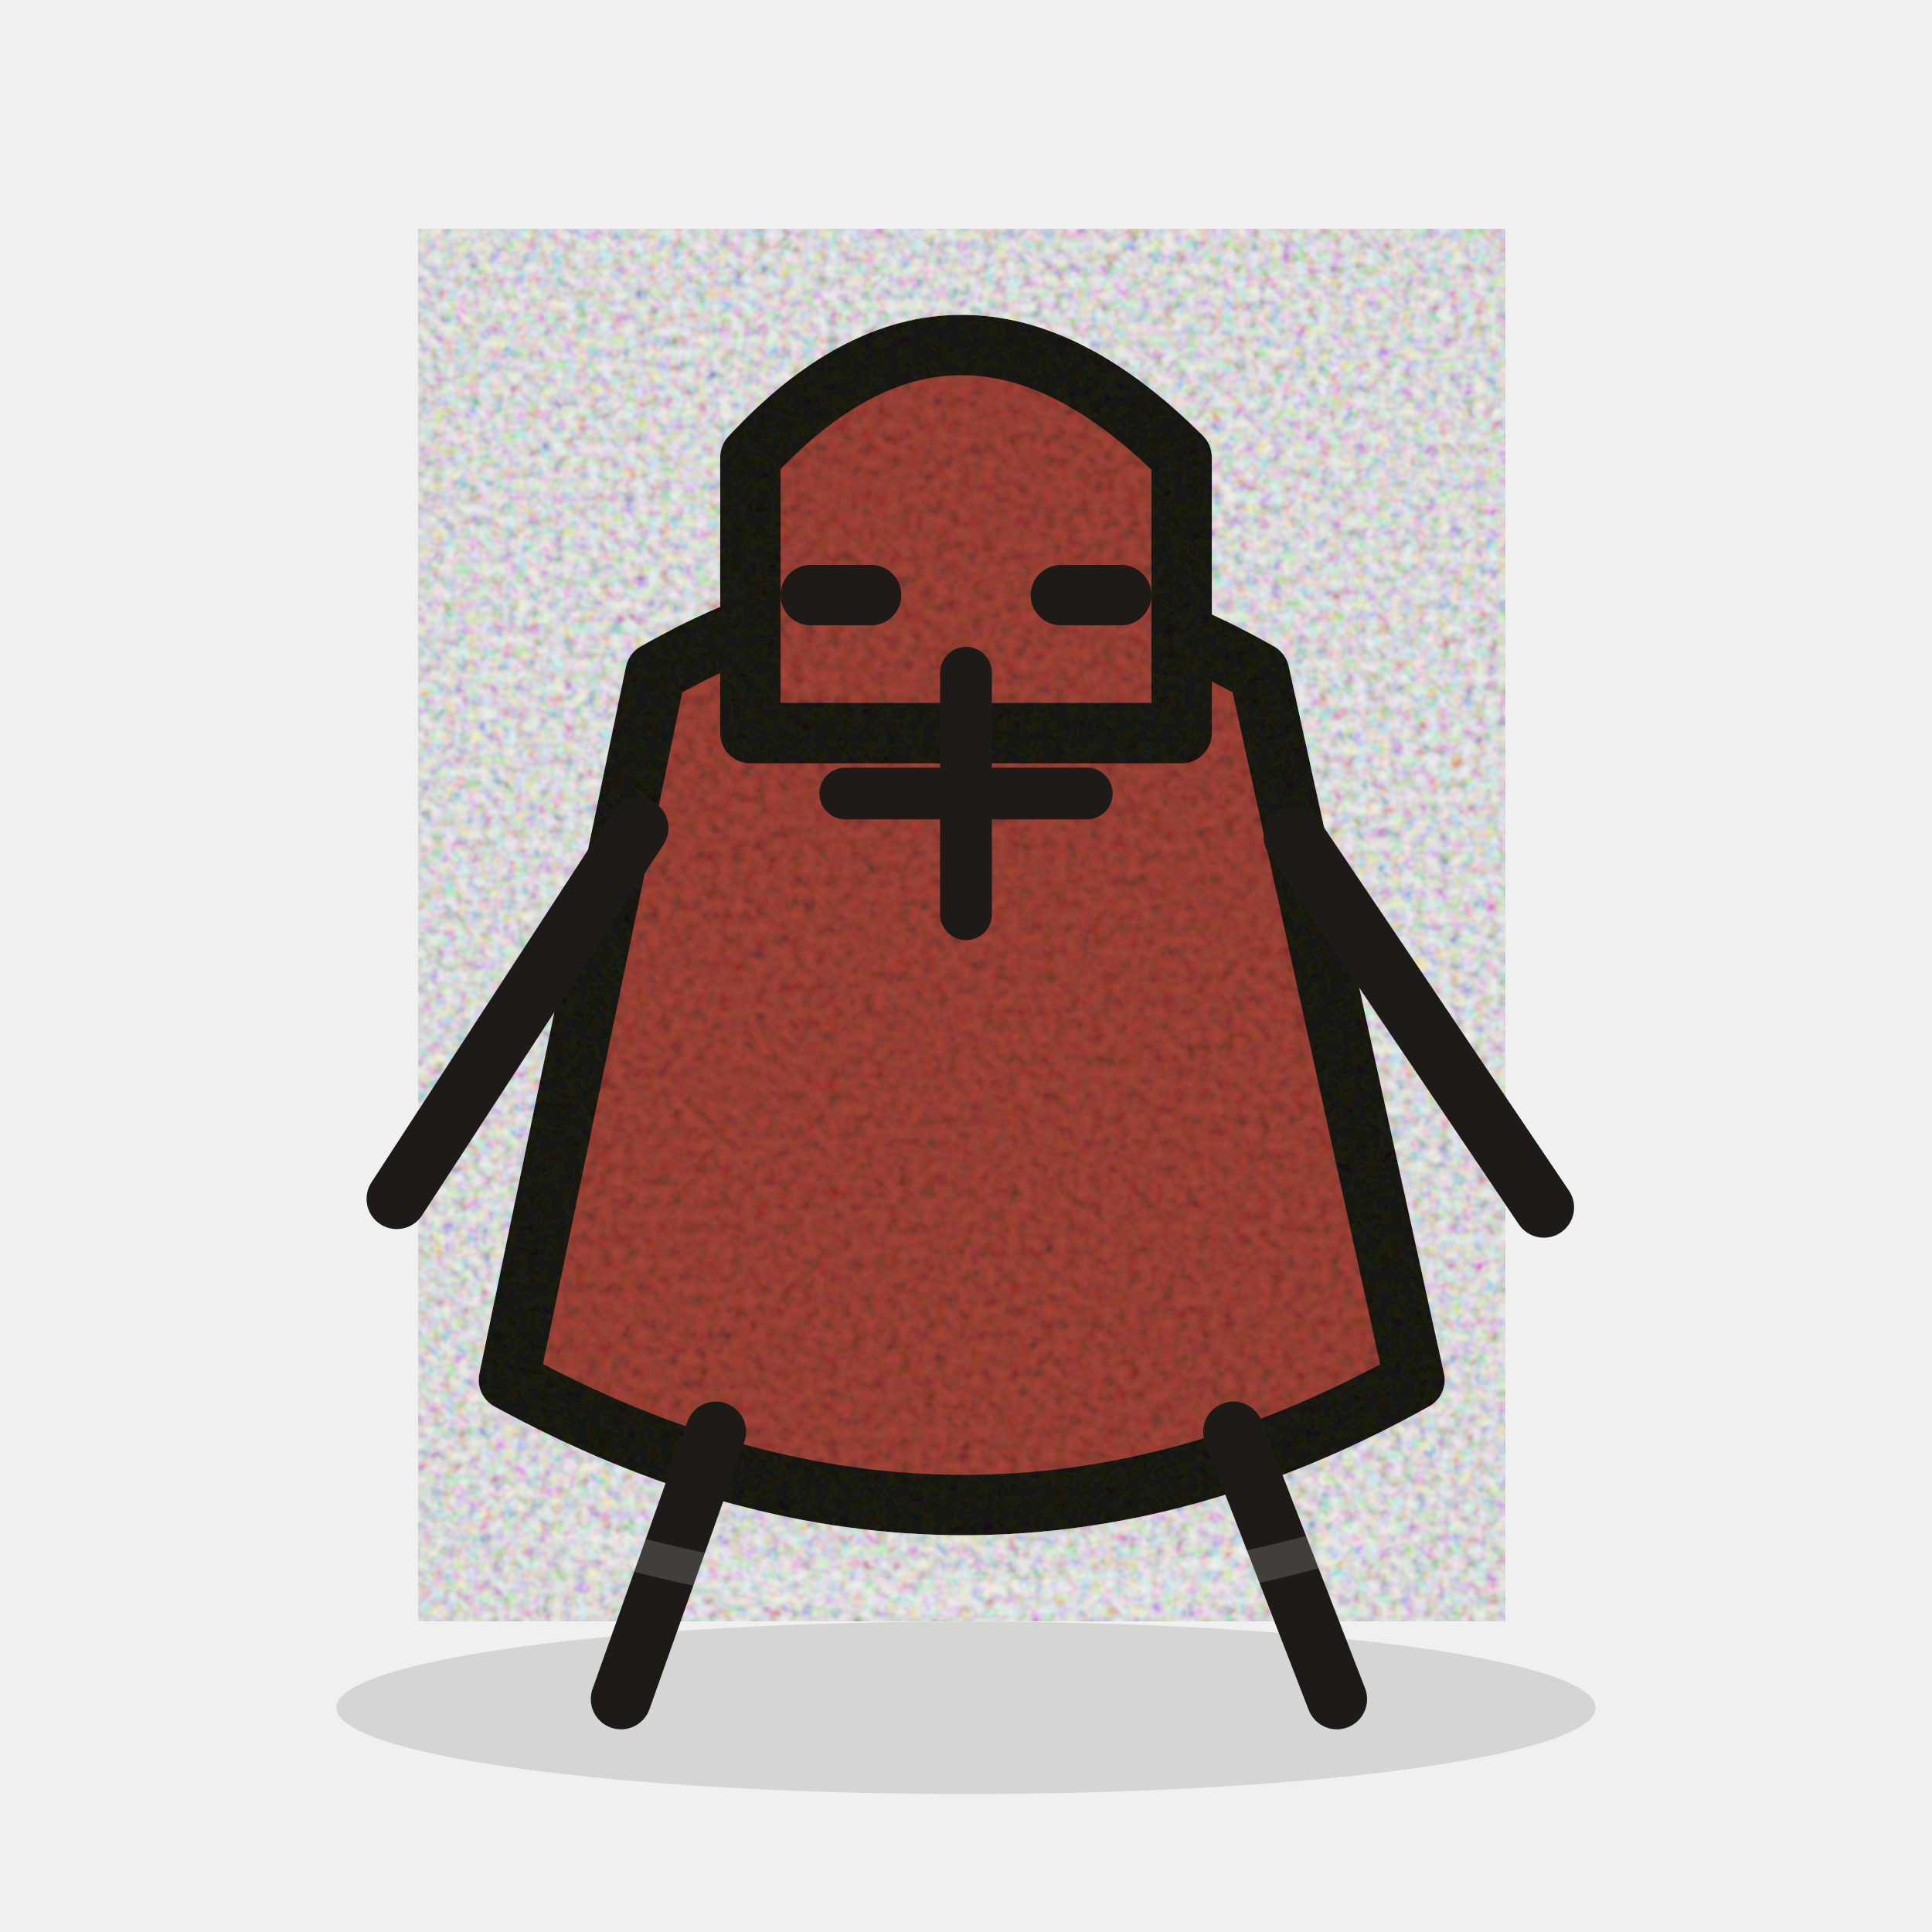
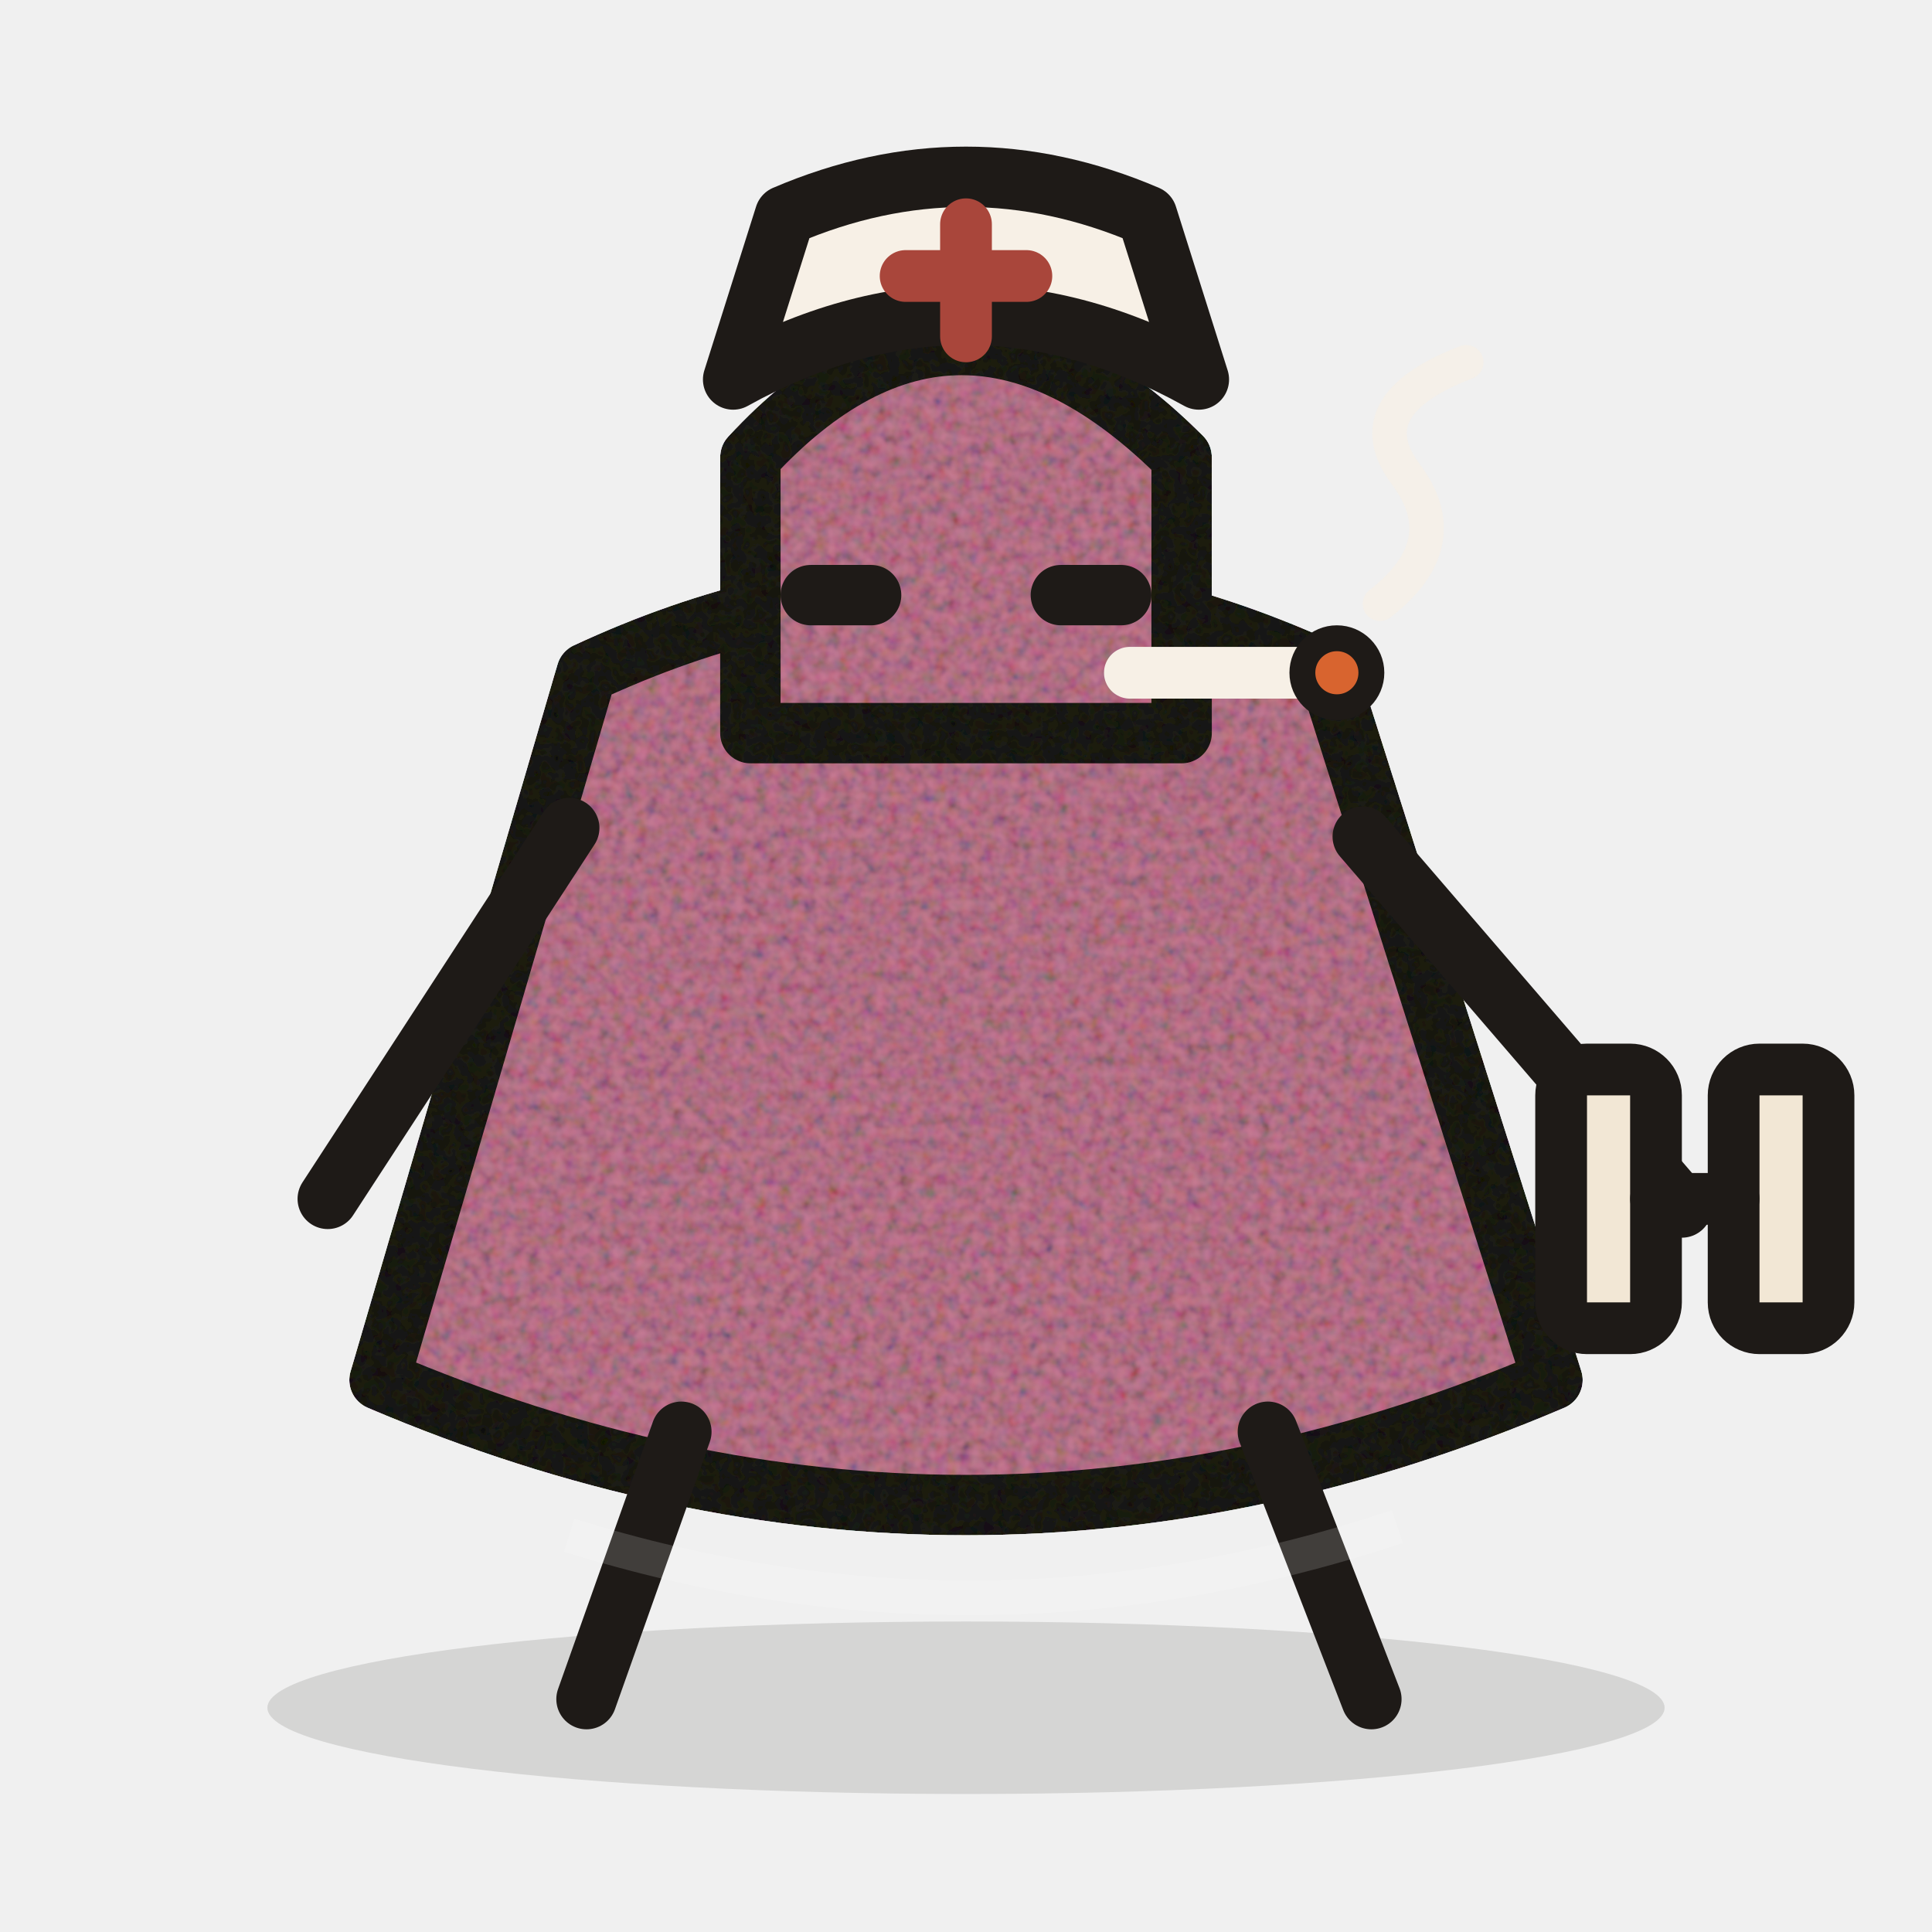
<svg xmlns="http://www.w3.org/2000/svg" viewBox="0 0 224 224">
  <defs>
    <filter id="grain">
      <feTurbulence type="fractalNoise" baseFrequency=".72" numOctaves="2" seed="3" result="n" />
-       <feBlend in="SourceGraphic" in2="n" mode="multiply" />
+       <feBlend in="SourceGraphic" in2="n" mode="multiply" result="b" />
+       <feComposite in="b" in2="SourceGraphic" operator="in" />
    </filter>
  </defs>
  <g stroke="#1E1A17" stroke-width="7" stroke-linejoin="round" stroke-linecap="round">
-     <ellipse cx="112" cy="198" rx="73" ry="10" fill="#1E1A1720" stroke="none" />
-     <g fill="#A9463B" filter="url(#grain)">
-       <path d="M76 78q35-20 70 0l18 82q-52 29-105 0z" />
+     <ellipse cx="112" cy="198" rx="81" ry="10" fill="#1E1A1720" stroke="none" />
+     <g fill="#C77B94" filter="url(#grain)">
+       <path d="M68 78q43-20 86 0l26 82q-68 29-136 0z" />
      <path d="M87 53q24-26 50 0v32H87z" />
    </g>
-     <path d="M83 166l-11 31M143 166l12 31" fill="none" />
-     <path d="M74 96L46 139M150 97l29 43" fill="none" />
+     <path d="M79 166l-11 31M147 166l12 31" fill="none" />
+     <path d="M66 96L38 139M158 97l37 43" fill="none" />
    <g fill="#F2E7D5" stroke-width="6">
-       <path d="M98 92h28M112 78v28" />
+       <rect x="181" y="124" width="11" height="30" rx="3" />
+       <rect x="201" y="124" width="11" height="30" rx="3" />
+       <path d="M192 139h9" />
    </g>
+     <path d="M85 44q27-15 54 0l-6-19q-21-9-42 0z" fill="#F7F0E6" />
+     <path d="M112 26v13M105 32h14" stroke="#A9463B" stroke-width="6" fill="none" />
    <path d="M94 69h7M123 69h7" />
+     <path d="M131 78h20" stroke="#F7F0E6" stroke-width="6" fill="none" />
+     <circle cx="155" cy="78" r="4" fill="#D8642F" stroke-width="3" />
+     <path d="M160 70q9-7 3-15t7-13" fill="none" stroke="#F7F0E6" stroke-opacity=".7" stroke-width="4" />
  </g>
  <path d="M66 178q48 15 96-1" fill="none" stroke="#fff" stroke-opacity=".16" stroke-width="4" />
</svg>
